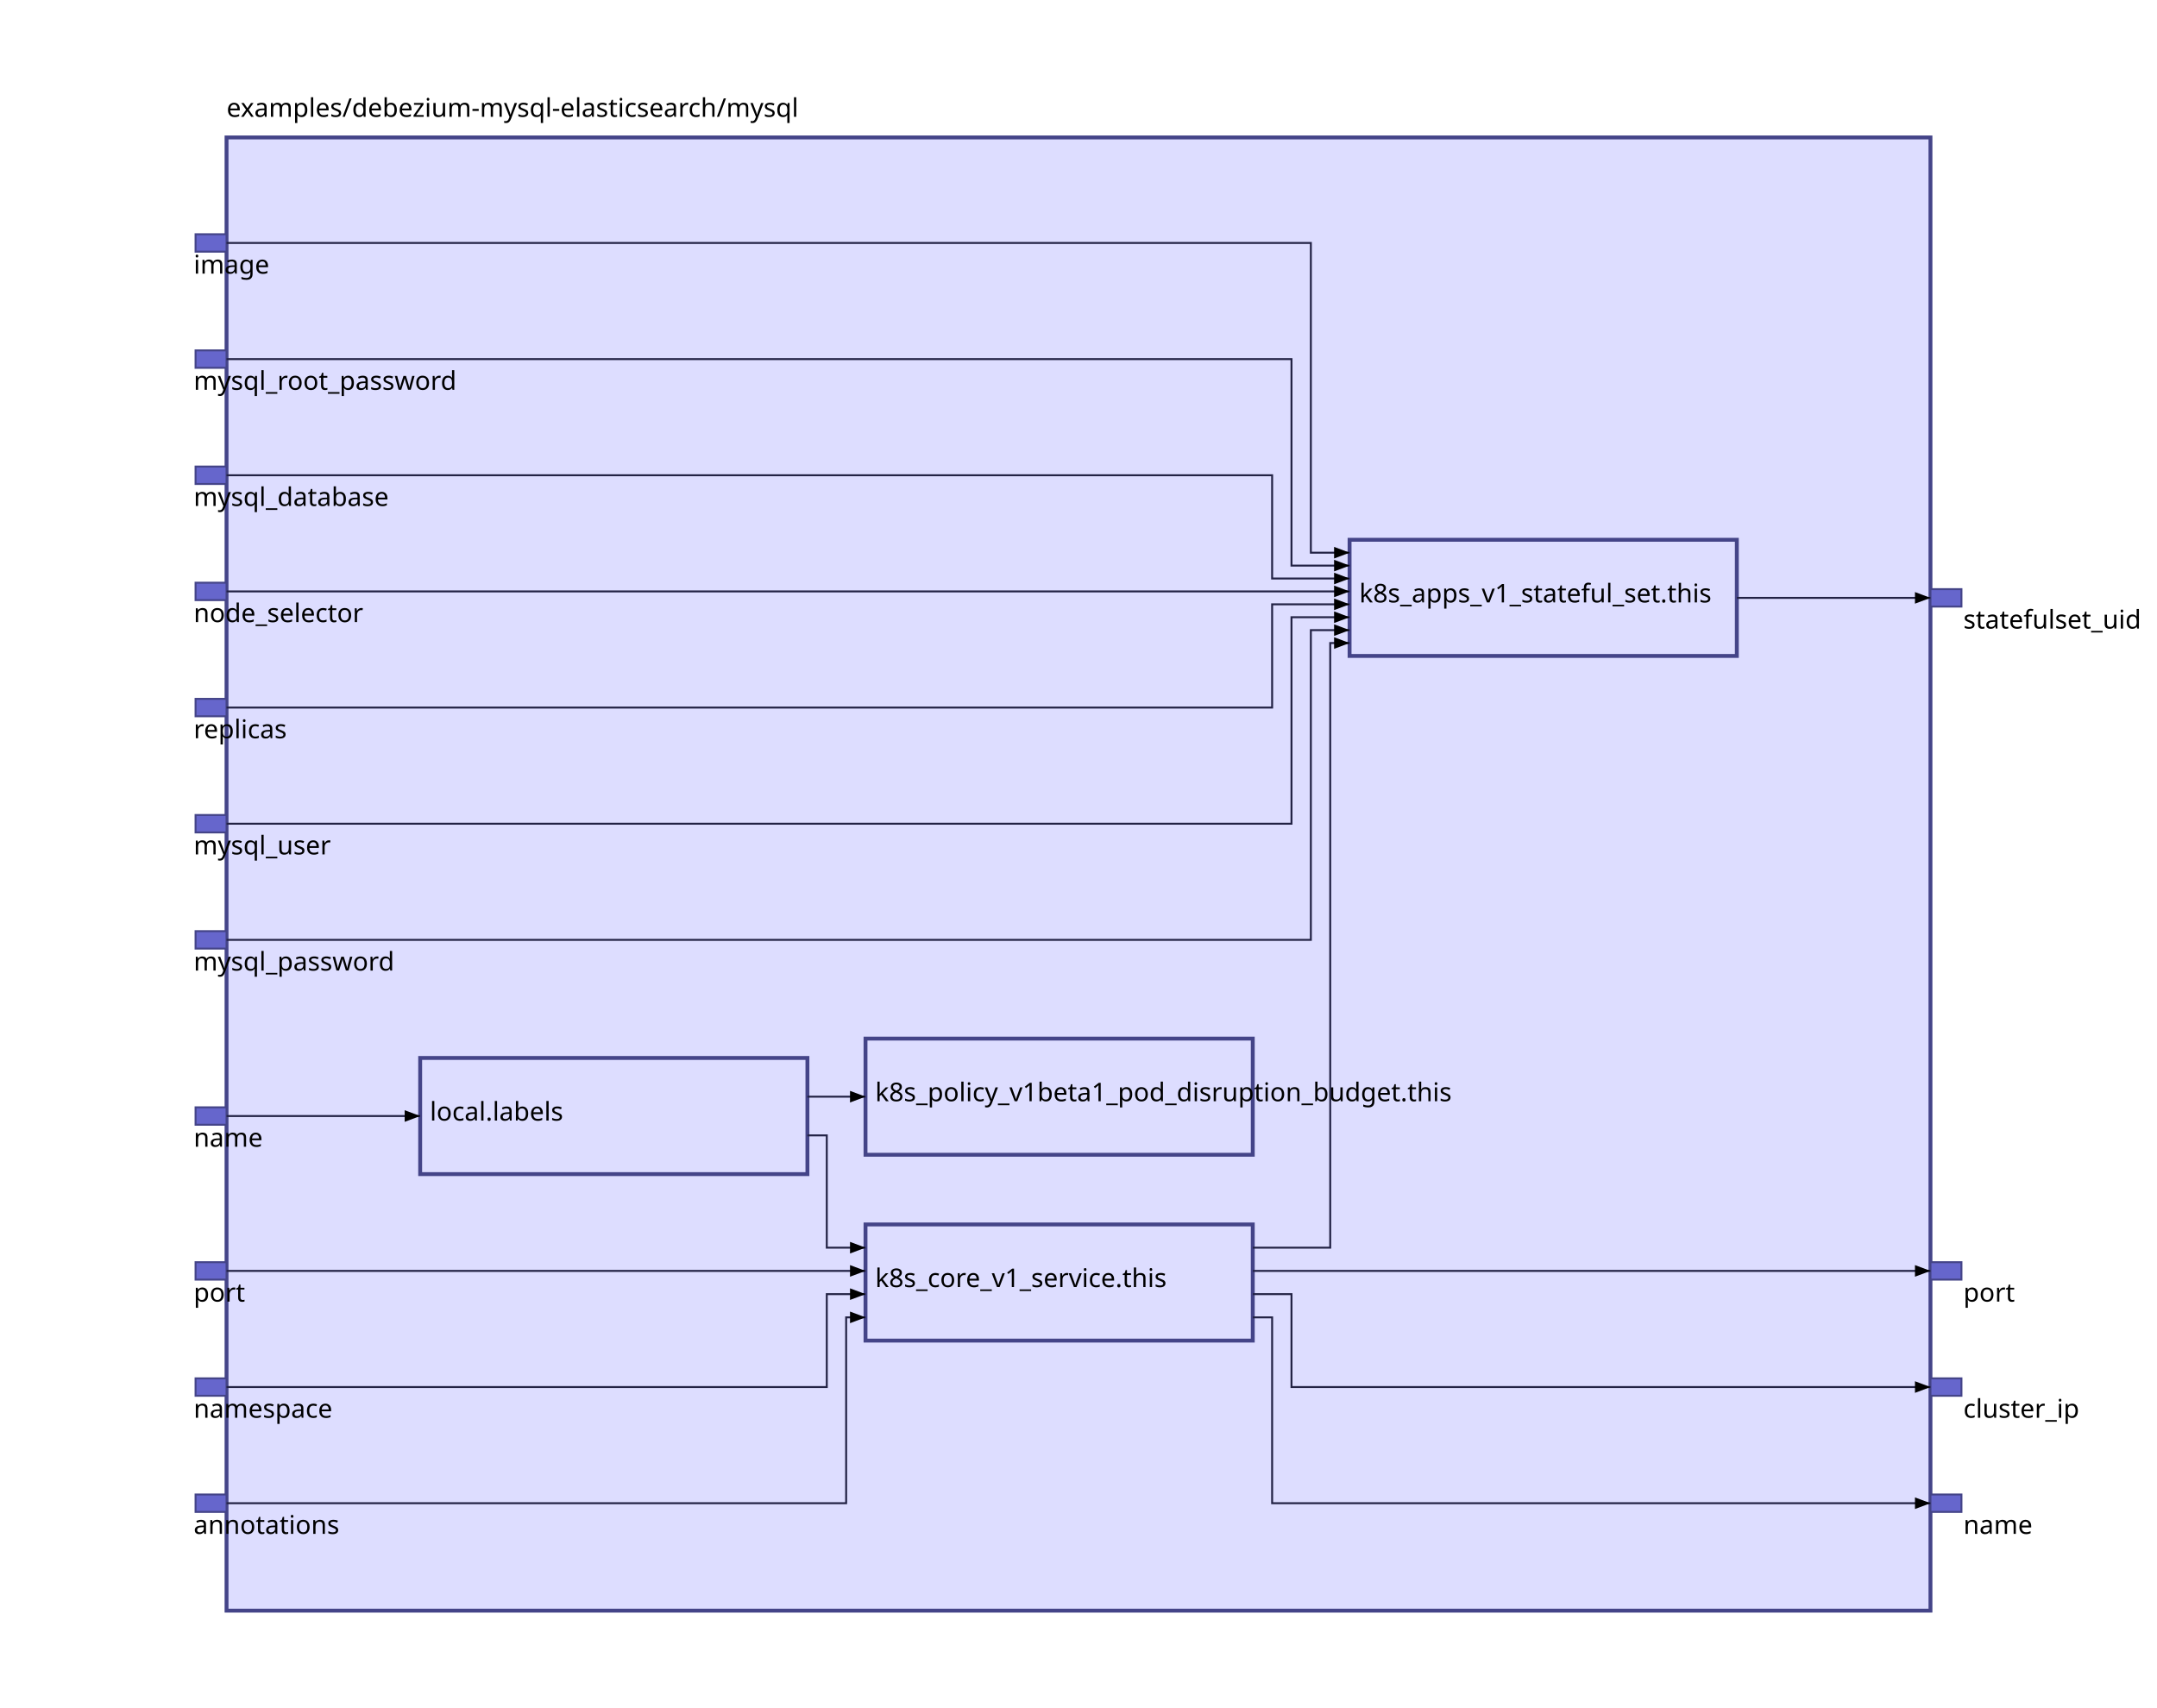
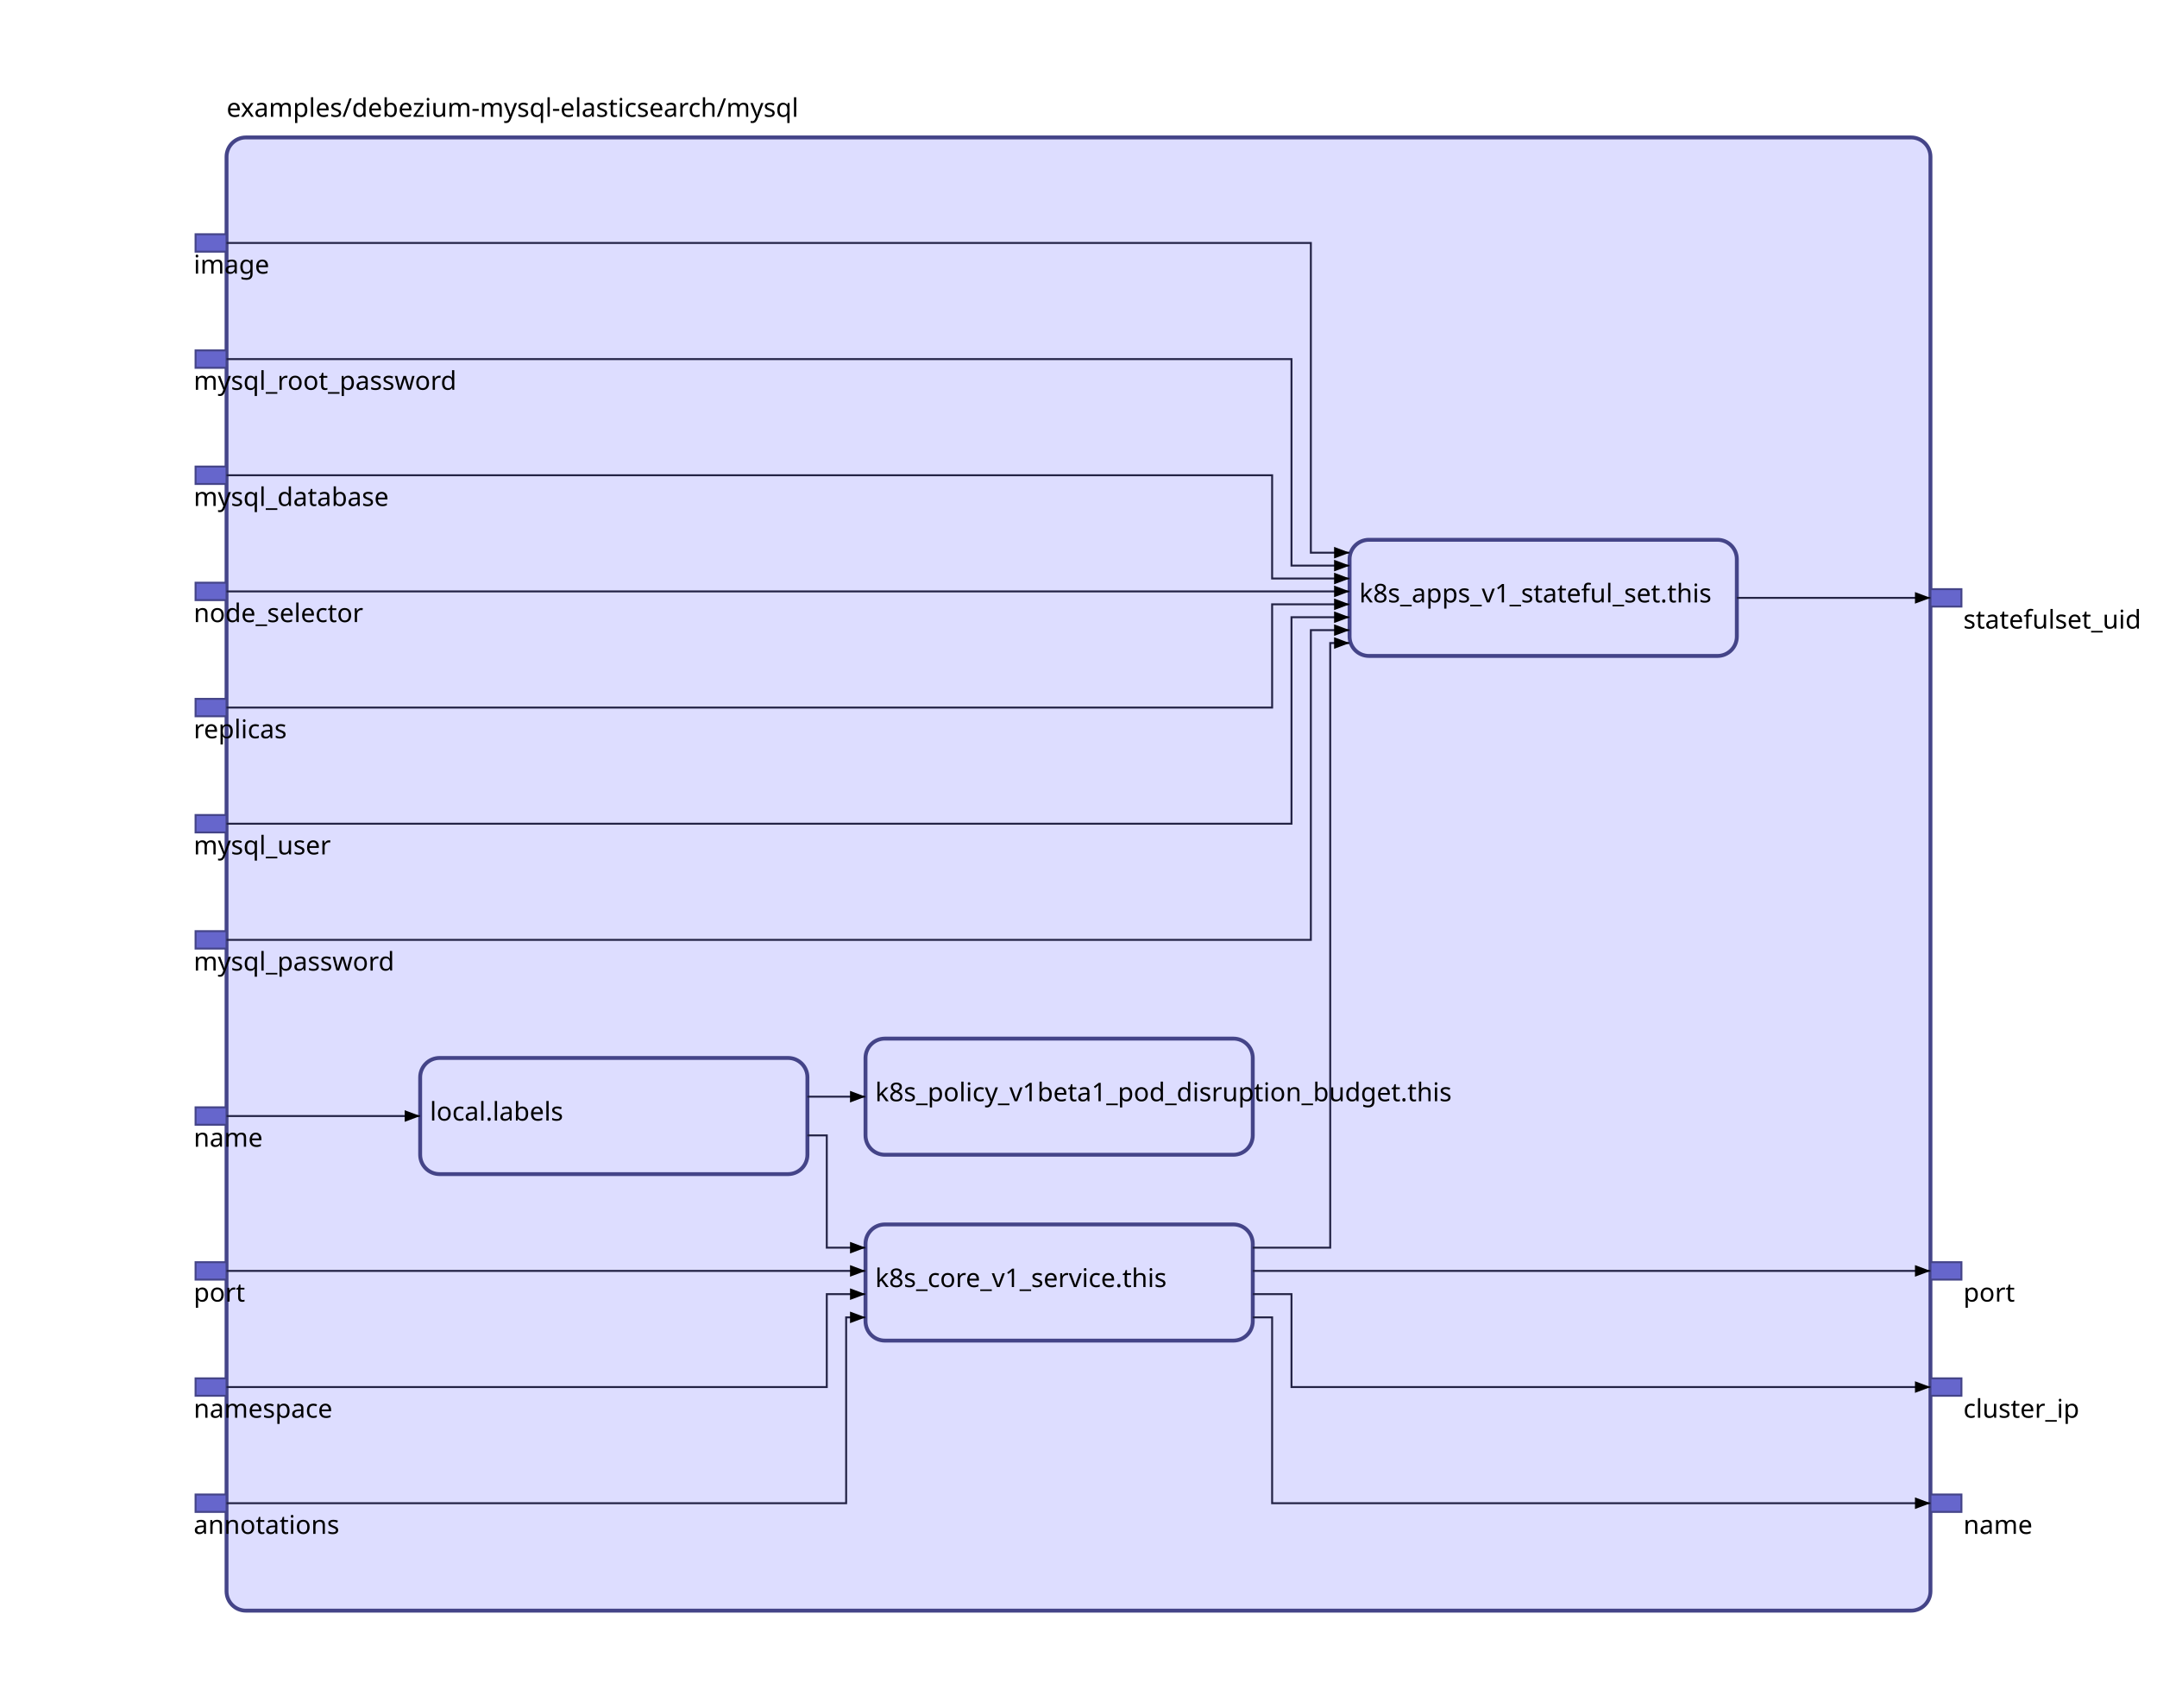
<svg xmlns="http://www.w3.org/2000/svg" id="sprotty_1" class="sprotty-graph sprotty" tabindex="1002" viewBox="0 0 1114 882">
  <style>.elknode {
    stroke: #448;
    stroke-width: 2;
    fill: #ddf;
}

.elkport {
    stroke: #448;
    stroke-width: 1;
    fill: #66c;
}

.elkedge {
    fill: none;
    stroke: #224;
    stroke-width: 1;
}

.elkedge.arrow {
    fill: #336;
}

.elklabel {
    stroke-width: 0;
    stroke: #000;
    fill: #000;
    font-family: sans-serif;
    font-size: 10pt;
    dominant-baseline: hanging;
}

.elkjunction {
    stroke: none;
    fill: #224;
}

.selected &gt; rect {
    stroke-width: 3;
}

.mouseover {
    stroke: #88f;
}
/*
 * Copyright (C) 2017 TypeFox and others.
 *
 * Licensed under the Apache License, Version 2.0 (the "License"); you may not use this file except in compliance with the License.
 * You may obtain a copy of the License at http://www.apache.org/licenses/LICENSE-2.0
 */

.sprotty {
    padding: 0px;
    font-family: "Helvetica Neue", Helvetica, Arial, sans-serif;
}

.sprotty-hidden {
    display: block;
    position: absolute;
    width: 0px;
    height: 0px;
}

.sprotty-popup {
    font-family: "Helvetica Neue", Helvetica, Arial, sans-serif;
    position: absolute;
    background: white;
    border-radius: 5px;
    border: 1px solid;
    max-width: 400px;
    min-width: 100px;
}

.sprotty-popup &gt; div {
    margin: 10px;
}

.sprotty-popup-closed {
    display: none;
}
</style>
  <g transform="scale(1) translate(0,0)">
    <g id="sprotty_3" transform="translate(117, 71)" opacity="1">
-       <rect class="elknode" x="0" y="0" width="880" height="761" />
+       <rect class="elknode" x="0" y="0" rx="10" width="880" height="761" />
      <g id="sprotty_5" transform="translate(580, 207.8333)" opacity="1">
-         <rect class="elknode" x="0" y="0" width="200" height="60" />
+         <rect class="elknode" x="0" y="0" rx="10" width="200" height="60" />
        <text id="sprotty_6" class="elklabel" transform="translate(5, 22) translate(0, 0)" opacity="1">k8s_apps_v1_stateful_set.this</text>
      </g>
      <g id="sprotty_7" transform="translate(330, 561.5)" opacity="1">
-         <rect class="elknode" x="0" y="0" width="200" height="60" />
+         <rect class="elknode" x="0" y="0" rx="10" width="200" height="60" />
        <text id="sprotty_8" class="elklabel" transform="translate(5, 22) translate(0, 0)" opacity="1">k8s_core_v1_service.this</text>
      </g>
      <g id="sprotty_9" transform="translate(330, 465.5)" opacity="1">
-         <rect class="elknode" x="0" y="0" width="200" height="60" />
+         <rect class="elknode" x="0" y="0" rx="10" width="200" height="60" />
        <text id="sprotty_10" class="elklabel" transform="translate(5, 22) translate(0, 0)" opacity="1">k8s_policy_v1beta1_pod_disruption_budget.this</text>
      </g>
      <g id="sprotty_33" transform="translate(100, 475.5)" opacity="1">
-         <rect class="elknode" x="0" y="0" width="200" height="60" />
+         <rect class="elknode" x="0" y="0" rx="10" width="200" height="60" />
        <text id="sprotty_34" class="elklabel" transform="translate(5, 22) translate(0, 0)" opacity="1">local.labels</text>
      </g>
      <g id="sprotty_12" transform="translate(-16, 50)" opacity="1">
        <rect class="elkport" x="0" y="0" width="16" height="9" />
        <text id="sprotty_13" class="elklabel" transform="translate(-1, 10) translate(0, 0)" opacity="1">image</text>
      </g>
      <g id="sprotty_15" transform="translate(-16, 170)" opacity="1">
        <rect class="elkport" x="0" y="0" width="16" height="9" />
        <text id="sprotty_16" class="elklabel" transform="translate(-1, 10) translate(0, 0)" opacity="1">mysql_database</text>
      </g>
      <g id="sprotty_18" transform="translate(-16, 410)" opacity="1">
        <rect class="elkport" x="0" y="0" width="16" height="9" />
        <text id="sprotty_19" class="elklabel" transform="translate(-1, 10) translate(0, 0)" opacity="1">mysql_password</text>
      </g>
      <g id="sprotty_21" transform="translate(-16, 110)" opacity="1">
        <rect class="elkport" x="0" y="0" width="16" height="9" />
        <text id="sprotty_22" class="elklabel" transform="translate(-1, 10) translate(0, 0)" opacity="1">mysql_root_password</text>
      </g>
      <g id="sprotty_24" transform="translate(-16, 350)" opacity="1">
        <rect class="elkport" x="0" y="0" width="16" height="9" />
        <text id="sprotty_25" class="elklabel" transform="translate(-1, 10) translate(0, 0)" opacity="1">mysql_user</text>
      </g>
      <g id="sprotty_27" transform="translate(-16, 230)" opacity="1">
        <rect class="elkport" x="0" y="0" width="16" height="9" />
        <text id="sprotty_28" class="elklabel" transform="translate(-1, 10) translate(0, 0)" opacity="1">node_selector</text>
      </g>
      <g id="sprotty_30" transform="translate(-16, 290)" opacity="1">
        <rect class="elkport" x="0" y="0" width="16" height="9" />
        <text id="sprotty_31" class="elklabel" transform="translate(-1, 10) translate(0, 0)" opacity="1">replicas</text>
      </g>
      <g id="sprotty_36" transform="translate(-16, 701)" opacity="1">
        <rect class="elkport" x="0" y="0" width="16" height="9" />
        <text id="sprotty_37" class="elklabel" transform="translate(-1, 10) translate(0, 0)" opacity="1">annotations</text>
      </g>
      <g id="sprotty_39" transform="translate(-16, 641)" opacity="1">
        <rect class="elkport" x="0" y="0" width="16" height="9" />
        <text id="sprotty_40" class="elklabel" transform="translate(-1, 10) translate(0, 0)" opacity="1">namespace</text>
      </g>
      <g id="sprotty_42" transform="translate(-16, 581)" opacity="1">
        <rect class="elkport" x="0" y="0" width="16" height="9" />
        <text id="sprotty_43" class="elklabel" transform="translate(-1, 10) translate(0, 0)" opacity="1">port</text>
      </g>
      <g id="sprotty_46" transform="translate(-16, 501)" opacity="1">
        <rect class="elkport" x="0" y="0" width="16" height="9" />
        <text id="sprotty_47" class="elklabel" transform="translate(-1, 10) translate(0, 0)" opacity="1">name</text>
      </g>
      <g id="sprotty_49" transform="translate(880, 641)" opacity="1">
        <rect class="elkport" x="0" y="0" width="16" height="9" />
        <text id="sprotty_50" class="elklabel" transform="translate(17, 10) translate(0, 0)" opacity="1">cluster_ip</text>
      </g>
      <g id="sprotty_52" transform="translate(880, 701)" opacity="1">
        <rect class="elkport" x="0" y="0" width="16" height="9" />
        <text id="sprotty_53" class="elklabel" transform="translate(17, 10) translate(0, 0)" opacity="1">name</text>
      </g>
      <g id="sprotty_55" transform="translate(880, 581)" opacity="1">
        <rect class="elkport" x="0" y="0" width="16" height="9" />
        <text id="sprotty_56" class="elklabel" transform="translate(17, 10) translate(0, 0)" opacity="1">port</text>
      </g>
      <g id="sprotty_58" transform="translate(880, 233.3333)" opacity="1">
        <rect class="elkport" x="0" y="0" width="16" height="9" />
        <text id="sprotty_59" class="elklabel" transform="translate(17, 10) translate(0, 0)" opacity="1">statefulset_uid</text>
      </g>
      <text id="sprotty_4" class="elklabel" transform="translate(0, -21) translate(0, 0)" opacity="1">examples/debezium-mysql-elasticsearch/mysql</text>
      <g id="sprotty_11" class="sprotty-edge" opacity="1">
        <path class="elkedge" d="M 530,573.5 L 570,573.5 L 570,261.167 L 580,261.167" />
        <path class="edge arrow" d="M 0,0 L 8,-3 L 8,3 Z" transform="rotate(180 580 261.1667) translate(580 261.1667)" />
      </g>
      <g id="sprotty_14" class="sprotty-edge" opacity="1">
        <path class="elkedge" d="M 0,54.5 L 560,54.5 L 560,214.5 L 580,214.5" />
        <path class="edge arrow" d="M 0,0 L 8,-3 L 8,3 Z" transform="rotate(180 580 214.5) translate(580 214.5)" />
      </g>
      <g id="sprotty_17" class="sprotty-edge" opacity="1">
        <path class="elkedge" d="M 0,174.5 L 540,174.5 L 540,227.833 L 580,227.833" />
        <path class="edge arrow" d="M 0,0 L 8,-3 L 8,3 Z" transform="rotate(180 580 227.8333) translate(580 227.8333)" />
      </g>
      <g id="sprotty_20" class="sprotty-edge" opacity="1">
        <path class="elkedge" d="M 0,414.5 L 560,414.5 L 560,254.5 L 580,254.5" />
        <path class="edge arrow" d="M 0,0 L 8,-3 L 8,3 Z" transform="rotate(180 580 254.5) translate(580 254.5)" />
      </g>
      <g id="sprotty_23" class="sprotty-edge" opacity="1">
        <path class="elkedge" d="M 0,114.5 L 550,114.5 L 550,221.167 L 580,221.167" />
        <path class="edge arrow" d="M 0,0 L 8,-3 L 8,3 Z" transform="rotate(180 580 221.1667) translate(580 221.1667)" />
      </g>
      <g id="sprotty_26" class="sprotty-edge" opacity="1">
        <path class="elkedge" d="M 0,354.5 L 550,354.5 L 550,247.833 L 580,247.833" />
        <path class="edge arrow" d="M 0,0 L 8,-3 L 8,3 Z" transform="rotate(180 580 247.8333) translate(580 247.8333)" />
      </g>
      <g id="sprotty_29" class="sprotty-edge" opacity="1">
        <path class="elkedge" d="M 0,234.5 L 580,234.5" />
        <path class="edge arrow" d="M 0,0 L 8,-3 L 8,3 Z" transform="rotate(180 580 234.5) translate(580 234.5)" />
      </g>
      <g id="sprotty_32" class="sprotty-edge" opacity="1">
        <path class="elkedge" d="M 0,294.5 L 540,294.5 L 540,241.167 L 580,241.167" />
        <path class="edge arrow" d="M 0,0 L 8,-3 L 8,3 Z" transform="rotate(180 580 241.1667) translate(580 241.1667)" />
      </g>
      <g id="sprotty_35" class="sprotty-edge" opacity="1">
        <path class="elkedge" d="M 300,515.5 L 310,515.5 L 310,573.5 L 330,573.5" />
        <path class="edge arrow" d="M 0,0 L 8,-3 L 8,3 Z" transform="rotate(180 330 573.5) translate(330 573.5)" />
      </g>
      <g id="sprotty_38" class="sprotty-edge" opacity="1">
        <path class="elkedge" d="M 0,705.5 L 320,705.5 L 320,609.5 L 330,609.5" />
        <path class="edge arrow" d="M 0,0 L 8,-3 L 8,3 Z" transform="rotate(180 330 609.5) translate(330 609.5)" />
      </g>
      <g id="sprotty_41" class="sprotty-edge" opacity="1">
        <path class="elkedge" d="M 0,645.5 L 310,645.5 L 310,597.5 L 330,597.5" />
        <path class="edge arrow" d="M 0,0 L 8,-3 L 8,3 Z" transform="rotate(180 330 597.5) translate(330 597.5)" />
      </g>
      <g id="sprotty_44" class="sprotty-edge" opacity="1">
        <path class="elkedge" d="M 0,585.5 L 330,585.5" />
        <path class="edge arrow" d="M 0,0 L 8,-3 L 8,3 Z" transform="rotate(180 330 585.5) translate(330 585.5)" />
      </g>
      <g id="sprotty_45" class="sprotty-edge" opacity="1">
        <path class="elkedge" d="M 300,495.5 L 330,495.5" />
        <path class="edge arrow" d="M 0,0 L 8,-3 L 8,3 Z" transform="rotate(180 330 495.5) translate(330 495.5)" />
      </g>
      <g id="sprotty_48" class="sprotty-edge" opacity="1">
        <path class="elkedge" d="M 0,505.5 L 100,505.5" />
        <path class="edge arrow" d="M 0,0 L 8,-3 L 8,3 Z" transform="rotate(180 100 505.5) translate(100 505.5)" />
      </g>
      <g id="sprotty_51" class="sprotty-edge" opacity="1">
        <path class="elkedge" d="M 530,597.5 L 550,597.5 L 550,645.5 L 880,645.5" />
        <path class="edge arrow" d="M 0,0 L 8,-3 L 8,3 Z" transform="rotate(180 880 645.5) translate(880 645.5)" />
      </g>
      <g id="sprotty_54" class="sprotty-edge" opacity="1">
        <path class="elkedge" d="M 530,609.5 L 540,609.5 L 540,705.5 L 880,705.5" />
        <path class="edge arrow" d="M 0,0 L 8,-3 L 8,3 Z" transform="rotate(180 880 705.5) translate(880 705.5)" />
      </g>
      <g id="sprotty_57" class="sprotty-edge" opacity="1">
        <path class="elkedge" d="M 530,585.5 L 880,585.5" />
        <path class="edge arrow" d="M 0,0 L 8,-3 L 8,3 Z" transform="rotate(180 880 585.5) translate(880 585.5)" />
      </g>
      <g id="sprotty_60" class="sprotty-edge" opacity="1">
        <path class="elkedge" d="M 780,237.833 L 880,237.833" />
        <path class="edge arrow" d="M 0,0 L 8,-3 L 8,3 Z" transform="rotate(180 880 237.8333) translate(880 237.8333)" />
      </g>
    </g>
  </g>
</svg>
